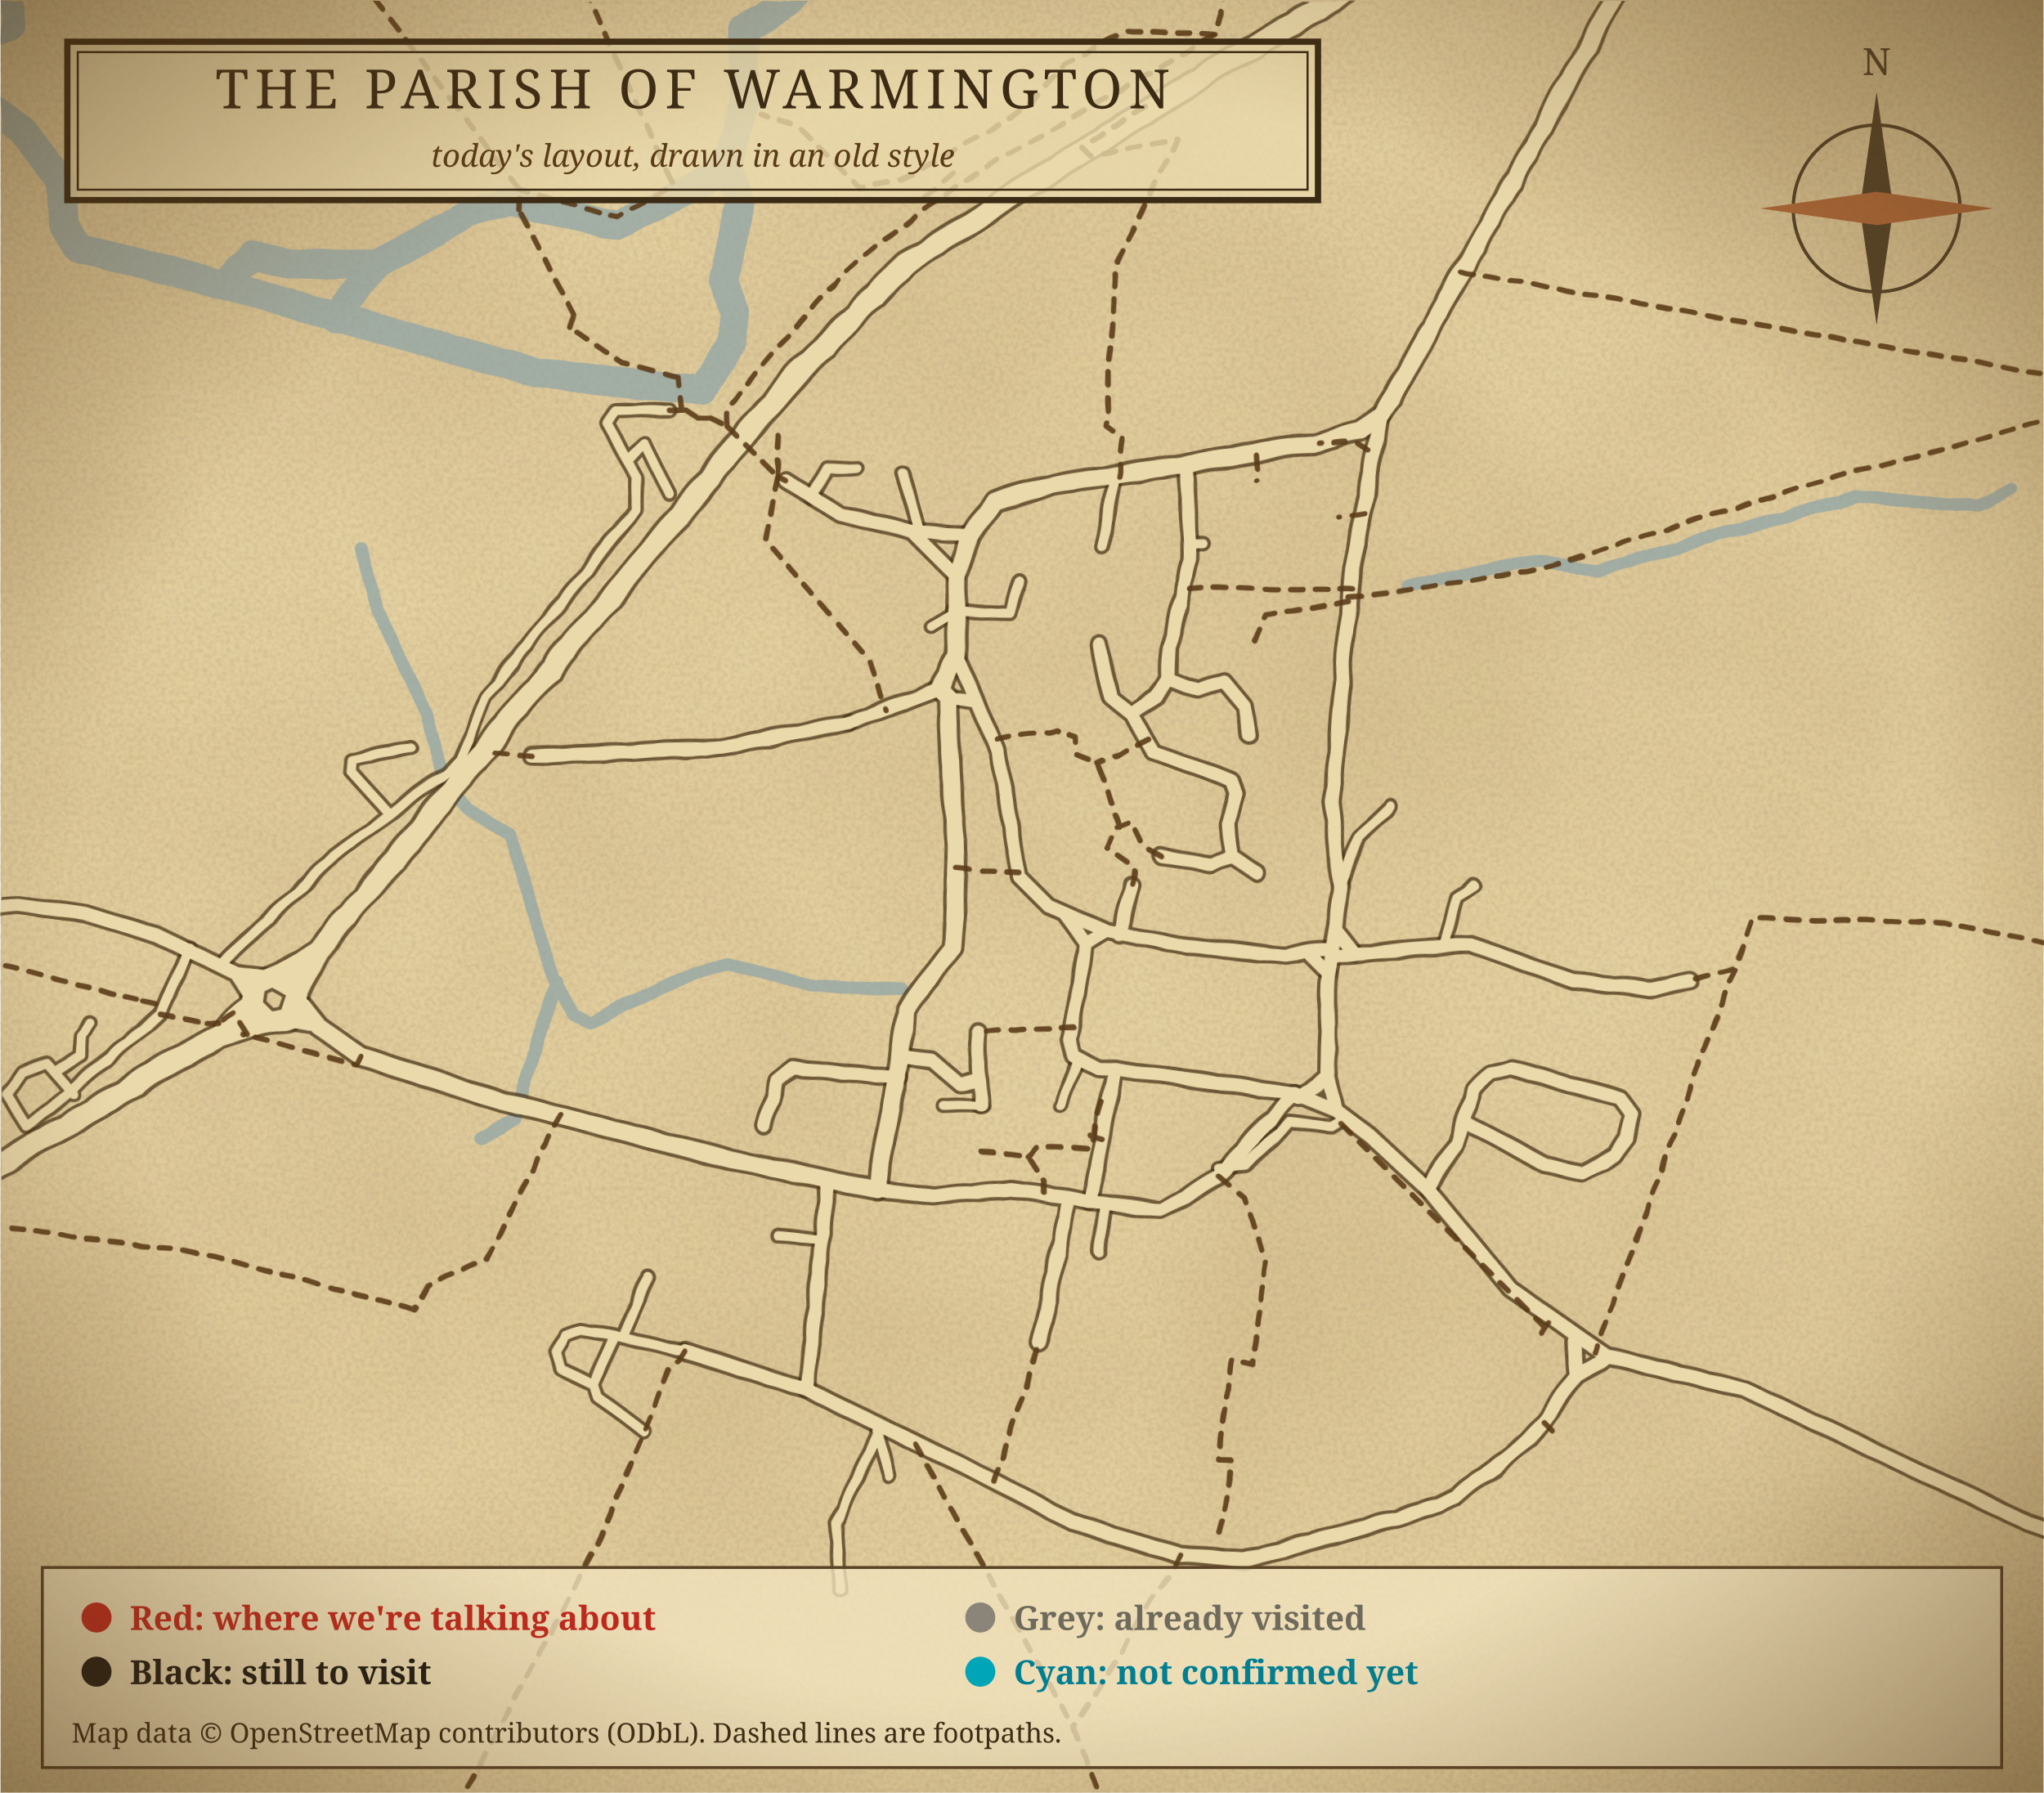
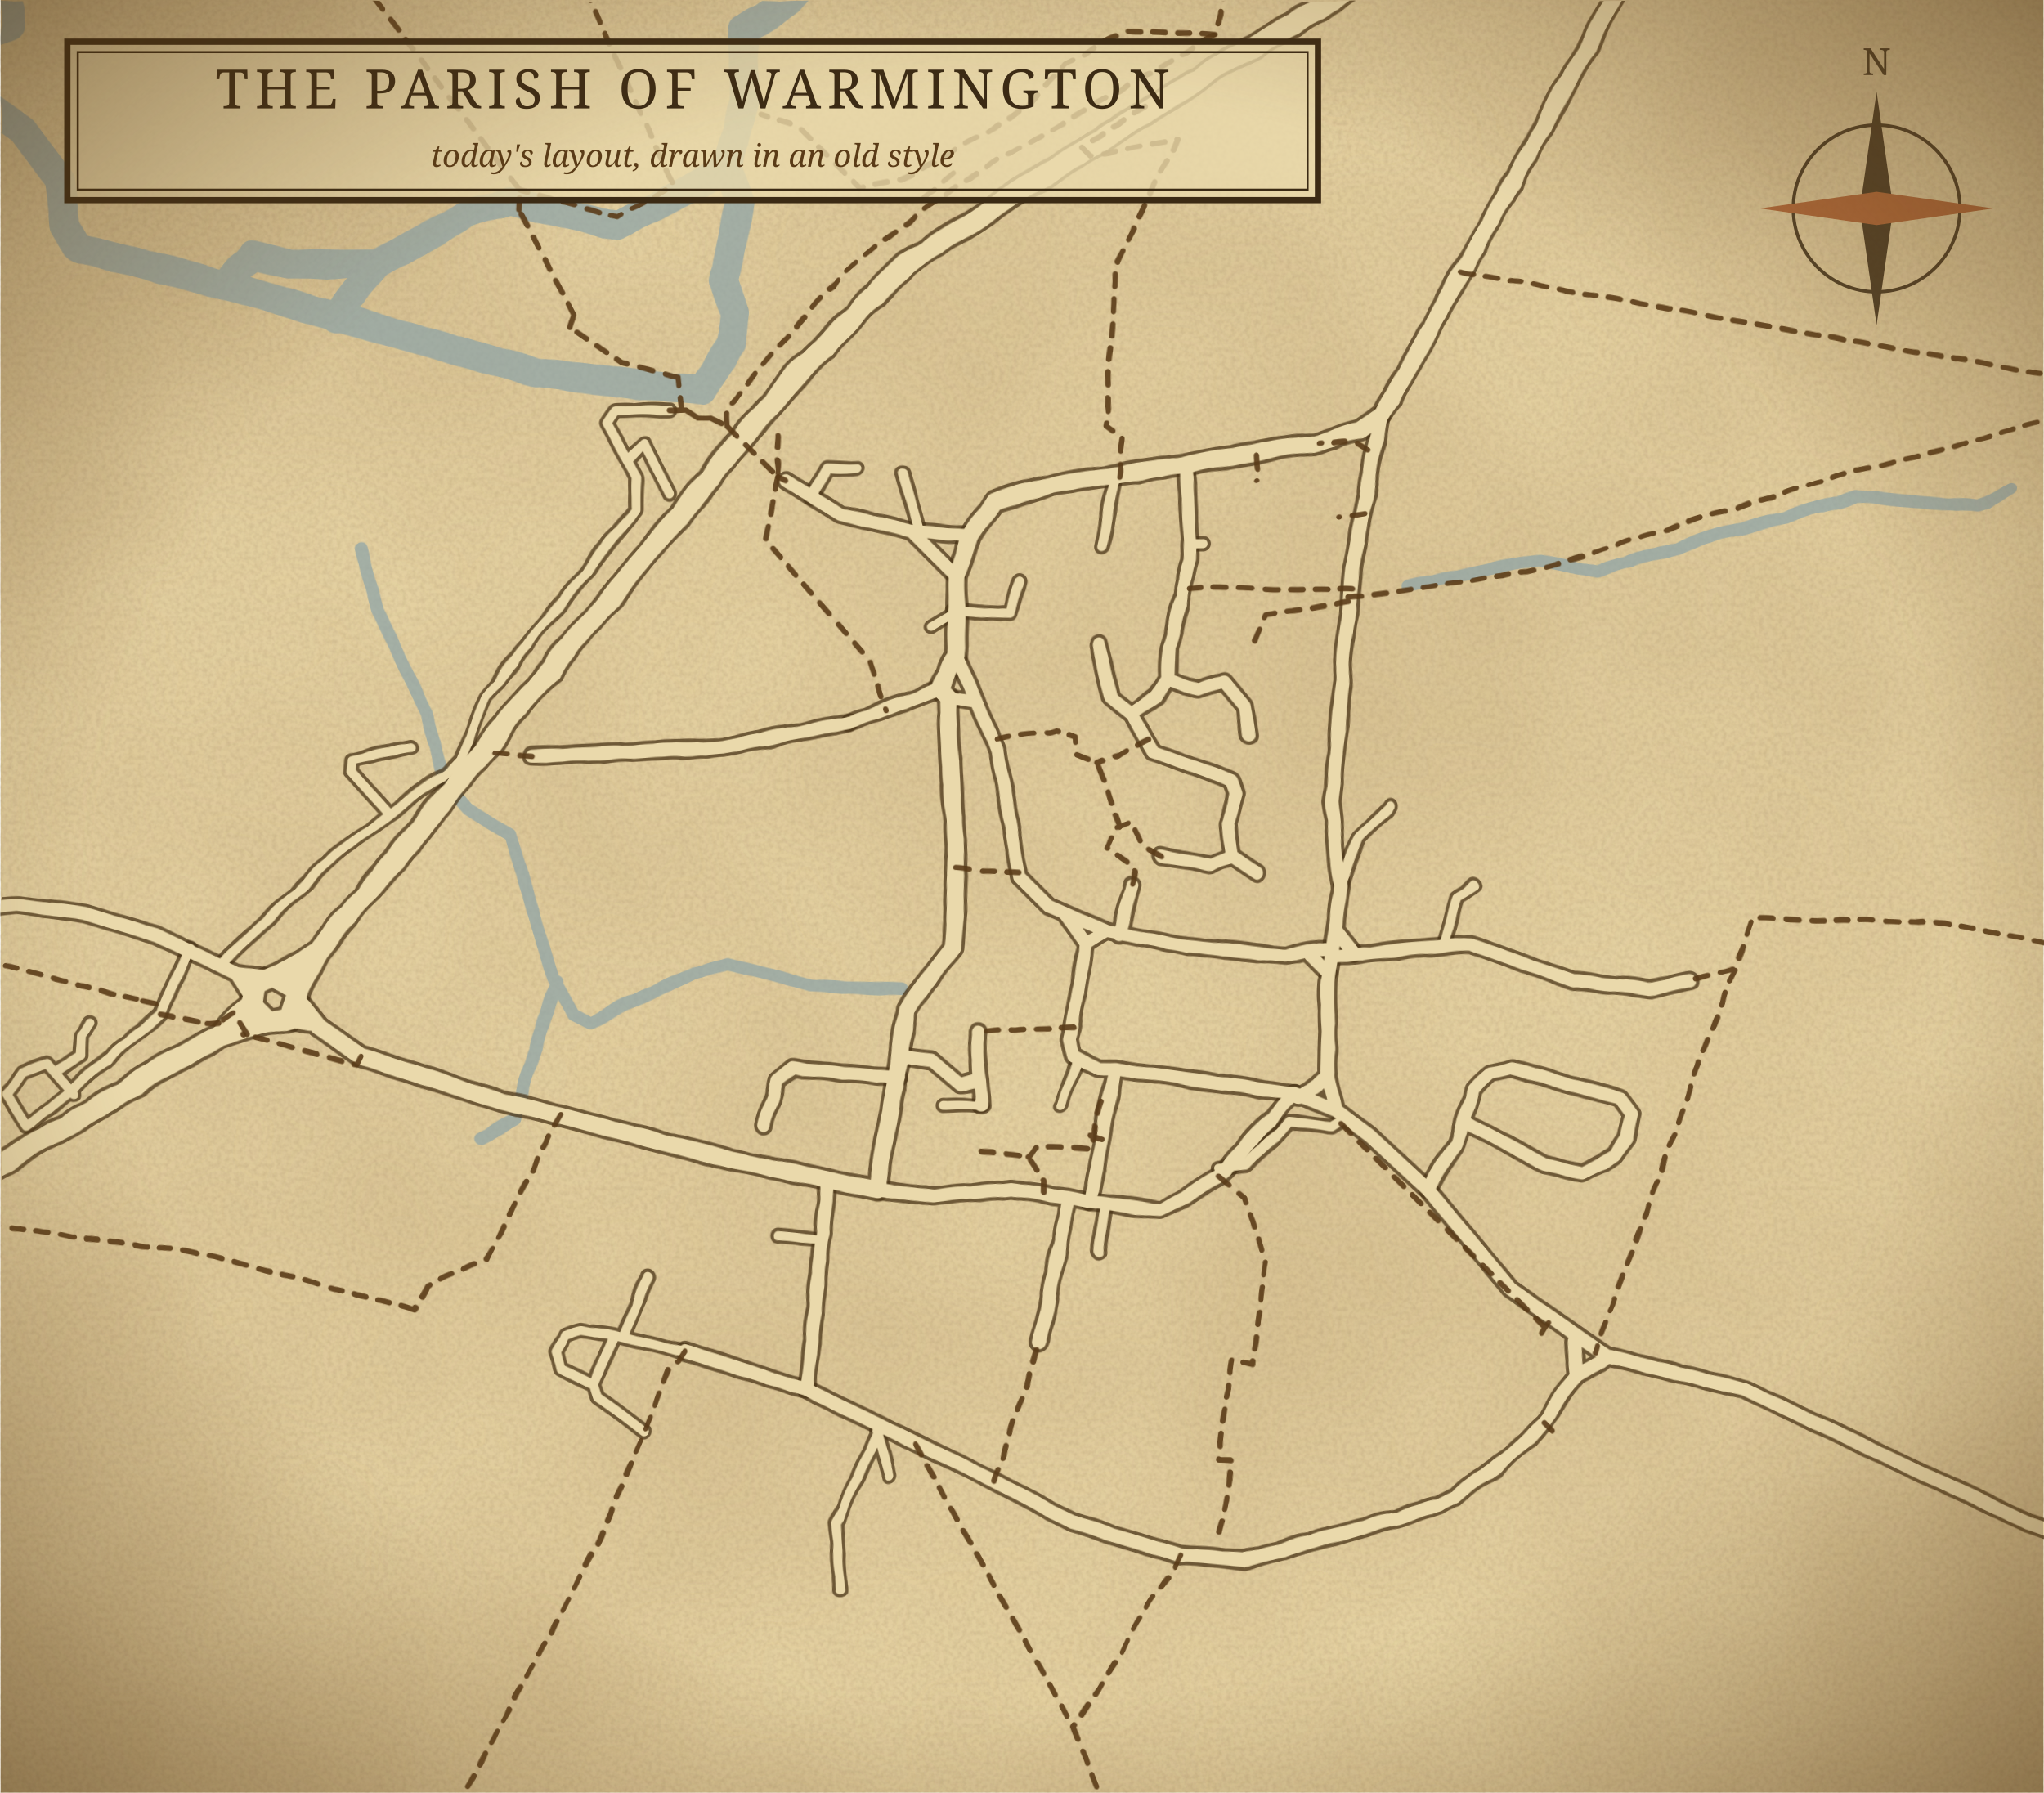
<svg xmlns="http://www.w3.org/2000/svg" width="1000" height="877" viewBox="215 470 490 430" font-family="Georgia,serif">
  <defs>
    <filter id="paper" x="0" y="0" width="100%" height="100%">
      <feTurbulence type="fractalNoise" baseFrequency="0.012" numOctaves="4" seed="7" />
      <feColorMatrix type="matrix" values="0 0 0 0 0.55 0 0 0 0 0.40 0 0 0 0 0.20 0 0 0 0.55 -0.05" />
    </filter>
    <filter id="speck">
      <feTurbulence type="fractalNoise" baseFrequency="0.9" numOctaves="2" seed="3" />
      <feColorMatrix type="matrix" values="0 0 0 0 0.3 0 0 0 0 0.2 0 0 0 0 0.1 0 0 0 0.35 -0.12" />
    </filter>
    <radialGradient id="vig" cx="50%" cy="50%" r="75%">
      <stop offset="60%" stop-color="#6b4a1f" stop-opacity="0" />
      <stop offset="100%" stop-color="#4a2f0e" stop-opacity="0.65" />
    </radialGradient>
    <filter id="rough">
      <feTurbulence baseFrequency="0.06" numOctaves="2" seed="2" result="t" />
      <feDisplacementMap in="SourceGraphic" in2="t" scale="1.2" />
    </filter>
  </defs>
  <rect x="215" y="470" width="490" height="430" fill="#e6d3a3" />
  <rect x="215" y="470" width="490" height="430" filter="url(#paper)" />
  <rect x="215" y="470" width="490" height="430" filter="url(#speck)" />
  <g filter="url(#rough)">
    <path d="M268 538L275 531L284 533L305 533L327 521L337 518L363 524L389 510L393 494L393 477L404 470L411 462L412 434L416 412L423 400M268 538L343 559L368 562M208 431L212 460L217 472L217 476L199 483L196 487L198 492L202 495L213 496L220 501L229 513L230 524L233 529L268 538M368 562L383 563L390 552L391 545L388 537L392 518L389 510M305 533L295 546" fill="none" stroke="#8aa3a8" stroke-width="7" stroke-linecap="round" stroke-linejoin="round" opacity=".7" />
    <path d="M697 587L689 591L660 589L627 598L598 607L584 604L552 610M431 707L409 706L389 701L381 703L356 715L352 713L347 704L337 670L327 664L321 657L317 641L305 616L301 601M330 743L338 738L348 705" fill="none" stroke="#8aa3a8" stroke-width="3" stroke-linecap="round" stroke-linejoin="round" opacity=".7" />
    <path d="M221 740L253 713L260 697M322 655L325 652L331 637L367 592L367 584L360 571M438 620L443 617M362 568L375 568M360 571L362 568M507 750L513 749L524 739L534 740L537 738M369 813L358 805L357 802L362 790L379 794M357 802L349 798L348 794L350 790L354 789L362 790M482 584L479 601M561 696L564 685L568 682M443 616L457 617L459 609M548 663L541 671L536 682M431 583L435 597M426 812L415 835L416 851M425 813L428 824M441 735L450 735M478 770L480 759M409 589L413 582L420 582M473 724L469 735M401 766L411 767M370 776L364 790M221 740L216 732L220 727L226 725L232 732M228 727L234 723L234 718L236 715M308 665L299 655L299 652L313 649M267 701L295 675L319 657M319 657L322 655M501 600L503 600M365 580L369 576L375 588" fill="none" stroke="#4a3417" stroke-width="3.8" stroke-linecap="round" stroke-linejoin="round" opacity=".75" />
    <path d="M480 693L475 696L471 719L472 723L478 726M398 740L401 729L405 726L430 728M516 679L510 675L509 667L511 660L510 657L491 650L486 641L492 637L495 633L495 625L500 604L499 582M478 726L482 726M620 705L610 707L592 705L567 696L534 699M534 697L523 699L495 696L480 693M557 755L564 744L568 731L572 727L577 726L603 733M476 758L482 726M508 633L502 635L495 633M433 597L444 608M493 675L505 677L510 675M478 624L481 637L486 641M418 643L440 635M603 733L606 737L605 743L602 747L594 751L585 749L566 739M408 803L413 753M433 597L447 598M482 726L487 727M480 693L466 687L459 680L454 650L444 627M529 699L533 703M449 729L445 730L438 724L431 723M449 717L450 735M475 696L470 689M442 637L448 638M508 633L513 639L514 646M486 682L483 694M403 585L416 593L433 597M487 727L525 732" fill="none" stroke="#4a3417" stroke-width="4.6" stroke-linecap="round" stroke-linejoin="round" opacity=".75" />
    <path d="M-121 457L82 660L91 665L162 687L178 689L219 687L235 689L252 694L271 703M275 709L271 703M271 703L278 704M534 697L536 682L534 662M543 742L557 755L577 779L600 795M464 792L471 757M379 794L408 803L453 825M534 662L539 606L546 569M600 795L633 803L701 835L748 851L793 863L827 869L882 885M535 736L533 728L533 705M476 758L493 760M471 757L476 758M453 825L472 835L498 843L513 844L560 831L573 822L585 811L593 800M425 755L439 757L457 755L471 757M533 728L526 733M592 791L593 800M539 698L535 693M418 643L388 649L342 651M525 732L535 736L543 742M533 705L534 697M593 800L600 795M493 760L507 752L525 732" fill="none" stroke="#4a3417" stroke-width="4.8" stroke-linecap="round" stroke-linejoin="round" opacity=".75" />
    <path d="M287 711L291 716M291 716L301 723M289 715L284 714M425 755L432 712L443 697L444 680L442 637L440 635M340 735L390 748M440 635L444 627M444 608L447 598L453 590L467 586L531 576L541 573L546 569L563 539M444 627L444 608M335 734L340 735M301 723L335 734M390 748L425 755M563 539L601 471L611 449L611 439L608 428" fill="none" stroke="#4a3417" stroke-width="5.6" stroke-linecap="round" stroke-linejoin="round" opacity=".75" />
    <path d="M280 704L291 698M291 698L286 707M286 707L284 714L279 715M279 715L267 718M267 718L275 711M291 698L390 578M394 573L407 558L432 533L493 494L547 462M390 578L394 573M213 750L267 718M275 711L276 706L280 704M280 704L286 707M279 715L275 711" fill="none" stroke="#4a3417" stroke-width="6.6" stroke-linecap="round" stroke-linejoin="round" opacity=".75" />
    <path d="M221 740L253 713L260 697M322 655L325 652L331 637L367 592L367 584L360 571M438 620L443 617M362 568L375 568M360 571L362 568M507 750L513 749L524 739L534 740L537 738M369 813L358 805L357 802L362 790L379 794M357 802L349 798L348 794L350 790L354 789L362 790M482 584L479 601M561 696L564 685L568 682M443 616L457 617L459 609M548 663L541 671L536 682M431 583L435 597M426 812L415 835L416 851M425 813L428 824M441 735L450 735M478 770L480 759M409 589L413 582L420 582M473 724L469 735M401 766L411 767M370 776L364 790M221 740L216 732L220 727L226 725L232 732M228 727L234 723L234 718L236 715M308 665L299 655L299 652L313 649M267 701L295 675L319 657M319 657L322 655M501 600L503 600M365 580L369 576L375 588" fill="none" stroke="#ead9ab" stroke-width="2.2" stroke-linecap="round" stroke-linejoin="round" />
    <path d="M480 693L475 696L471 719L472 723L478 726M398 740L401 729L405 726L430 728M516 679L510 675L509 667L511 660L510 657L491 650L486 641L492 637L495 633L495 625L500 604L499 582M478 726L482 726M620 705L610 707L592 705L567 696L534 699M534 697L523 699L495 696L480 693M557 755L564 744L568 731L572 727L577 726L603 733M476 758L482 726M508 633L502 635L495 633M433 597L444 608M493 675L505 677L510 675M478 624L481 637L486 641M418 643L440 635M603 733L606 737L605 743L602 747L594 751L585 749L566 739M408 803L413 753M433 597L447 598M482 726L487 727M480 693L466 687L459 680L454 650L444 627M529 699L533 703M449 729L445 730L438 724L431 723M449 717L450 735M475 696L470 689M442 637L448 638M508 633L513 639L514 646M486 682L483 694M403 585L416 593L433 597M487 727L525 732" fill="none" stroke="#ead9ab" stroke-width="3" stroke-linecap="round" stroke-linejoin="round" />
    <path d="M-121 457L82 660L91 665L162 687L178 689L219 687L235 689L252 694L271 703M275 709L271 703M271 703L278 704M534 697L536 682L534 662M543 742L557 755L577 779L600 795M464 792L471 757M379 794L408 803L453 825M534 662L539 606L546 569M600 795L633 803L701 835L748 851L793 863L827 869L882 885M535 736L533 728L533 705M476 758L493 760M471 757L476 758M453 825L472 835L498 843L513 844L560 831L573 822L585 811L593 800M425 755L439 757L457 755L471 757M533 728L526 733M592 791L593 800M539 698L535 693M418 643L388 649L342 651M525 732L535 736L543 742M533 705L534 697M593 800L600 795M493 760L507 752L525 732" fill="none" stroke="#ead9ab" stroke-width="3.2" stroke-linecap="round" stroke-linejoin="round" />
    <path d="M287 711L291 716M291 716L301 723M289 715L284 714M425 755L432 712L443 697L444 680L442 637L440 635M340 735L390 748M440 635L444 627M444 608L447 598L453 590L467 586L531 576L541 573L546 569L563 539M444 627L444 608M335 734L340 735M301 723L335 734M390 748L425 755M563 539L601 471L611 449L611 439L608 428" fill="none" stroke="#ead9ab" stroke-width="4" stroke-linecap="round" stroke-linejoin="round" />
    <path d="M280 704L291 698M291 698L286 707M286 707L284 714L279 715M279 715L267 718M267 718L275 711M291 698L390 578M394 573L407 558L432 533L493 494L547 462M390 578L394 573M213 750L267 718M275 711L276 706L280 704M280 704L286 707M279 715L275 711" fill="none" stroke="#ead9ab" stroke-width="5" stroke-linecap="round" stroke-linejoin="round" />
    <path d="M538 613L581 607L655 584L731 564M379 568L382 570M461 747L463 745L476 745L479 734L481 734M450 746L461 747L465 753L465 756M349 737L331 772L317 778M314 784L266 771L202 762M317 778L314 784M453 825L464 792M375 568L378 568M339 515L286 445L291 442L309 438L330 438L340 434M339 520L339 515M377 560L364 557L351 548M378 568L379 568M352 545L339 520M351 548L352 545M378 568L377 560M434 816L472 884L497 949L496 952L527 1043M498 843L472 884M510 796L507 820L510 820L507 840M340 434L376 514L363 522L339 515M493 675L489 673L486 667L482 668L480 673L487 678L486 682M490 647L478 653M630 702L620 705M483 668L478 653L473 651L473 647L468 645L453 647M382 570L385 570M385 570L389 572M757 712L706 696L681 691L635 690L597 794M401 584L398 599L423 628L427 640M401 574L401 584M585 811L588 814M253 713L264 715M507 752L513 757L518 772L515 797L510 796M489 495L474 505L476 507L497 503L482 533L480 572L484 575L483 584M264 715L266 715M476 742L479 743M538 614L518 617L515 624M539 611L499 611M543 578L540 576L531 576M472 716L449 717M443 511L436 517L437 519M301 723L300 725L273 718M444 678L459 679M585 788L536 739M586 787L584 790M516 579L516 585M266 715L267 715M342 651L332 650" fill="none" stroke="#5a3b17" stroke-width="1.3" stroke-linecap="round" stroke-linejoin="round" stroke-dasharray="3 3" opacity=".9" />
    <path d="M542 593L536 594M274 718L271 713L267 715" fill="none" stroke="#5a3b17" stroke-width="1.3" stroke-linecap="round" stroke-linejoin="round" stroke-dasharray="3 3" opacity=".9" />
    <path d="M401 584L403 585M389 572L389 568L394 561L417 535L444 514L506 478L519 422L530 360L523 318L526 256M389 572L401 584" fill="none" stroke="#5a3b17" stroke-width="1.3" stroke-linecap="round" stroke-linejoin="round" stroke-dasharray="3 3" opacity=".9" />
    <path d="M565 535L731 564M379 794L375 798L358 840L325 901L311 921L216 1083M204 698L249 710M506 478L485 477L470 485L462 495L431 513L421 515L406 500L397 497M249 710L254 711" fill="none" stroke="#5a3b17" stroke-width="1.3" stroke-linecap="round" stroke-linejoin="round" stroke-dasharray="3 3" opacity=".9" />
  </g>
  <g transform="translate(665 520)" stroke="#3b2a14" fill="#3b2a14" opacity=".85">
    <circle r="20" fill="none" stroke-width=".8" />
    <path d="M0 -28 L4 0 L0 28 L-4 0Z" stroke="none" />
    <path d="M-28 0 L0 -4 L28 0 L0 4Z" fill="#a8592a" stroke="none" />
    <text y="-32" text-anchor="middle" stroke="none" font-size="9">N</text>
  </g>
  <rect x="231" y="480" width="300" height="38" fill="#ead9ab" fill-opacity=".8" stroke="#3b2a14" stroke-width="1.5" />
  <rect x="233.5" y="482.5" width="295" height="33" fill="none" stroke="#3b2a14" stroke-width=".5" />
  <text x="381" y="496" text-anchor="middle" font-size="13" fill="#3b2a14" letter-spacing="1.5">THE PARISH OF WARMINGTON</text>
  <text x="381" y="510" text-anchor="middle" font-size="7.5" font-style="italic" fill="#5a3b17">today's layout, drawn in an old style</text>
-   <rect x="225" y="846" width="470" height="48" fill="#f0e2bd" fill-opacity=".8" stroke="#5a4326" stroke-width=".7" />
-   <g font-size="8" font-family="Georgia,serif">
-     <circle cx="238" cy="858" r="3.6" fill="#c0281d" />
-     <text x="246" y="861" fill="#c0281d" font-weight="bold">Red: where we're talking about</text>
-     <circle cx="450" cy="858" r="3.6" fill="#8a8578" />
-     <text x="458" y="861" fill="#6f6a5c" font-weight="bold">Grey: already visited</text>
-     <circle cx="238" cy="871" r="3.6" fill="#1e1a12" />
-     <text x="246" y="874" fill="#1e1a12" font-weight="bold">Black: still to visit</text>
-     <circle cx="450" cy="871" r="3.6" fill="#00a5b8" />
-     <text x="458" y="874" fill="#007f92" font-weight="bold">Cyan: not confirmed yet</text>
-     <text x="232" y="888" font-size="6.5" fill="#3b2a14">Map data © OpenStreetMap contributors (ODbL). Dashed lines are footpaths.</text>
-   </g>
  <rect x="215" y="470" width="490" height="430" fill="url(#vig)" />
</svg>
